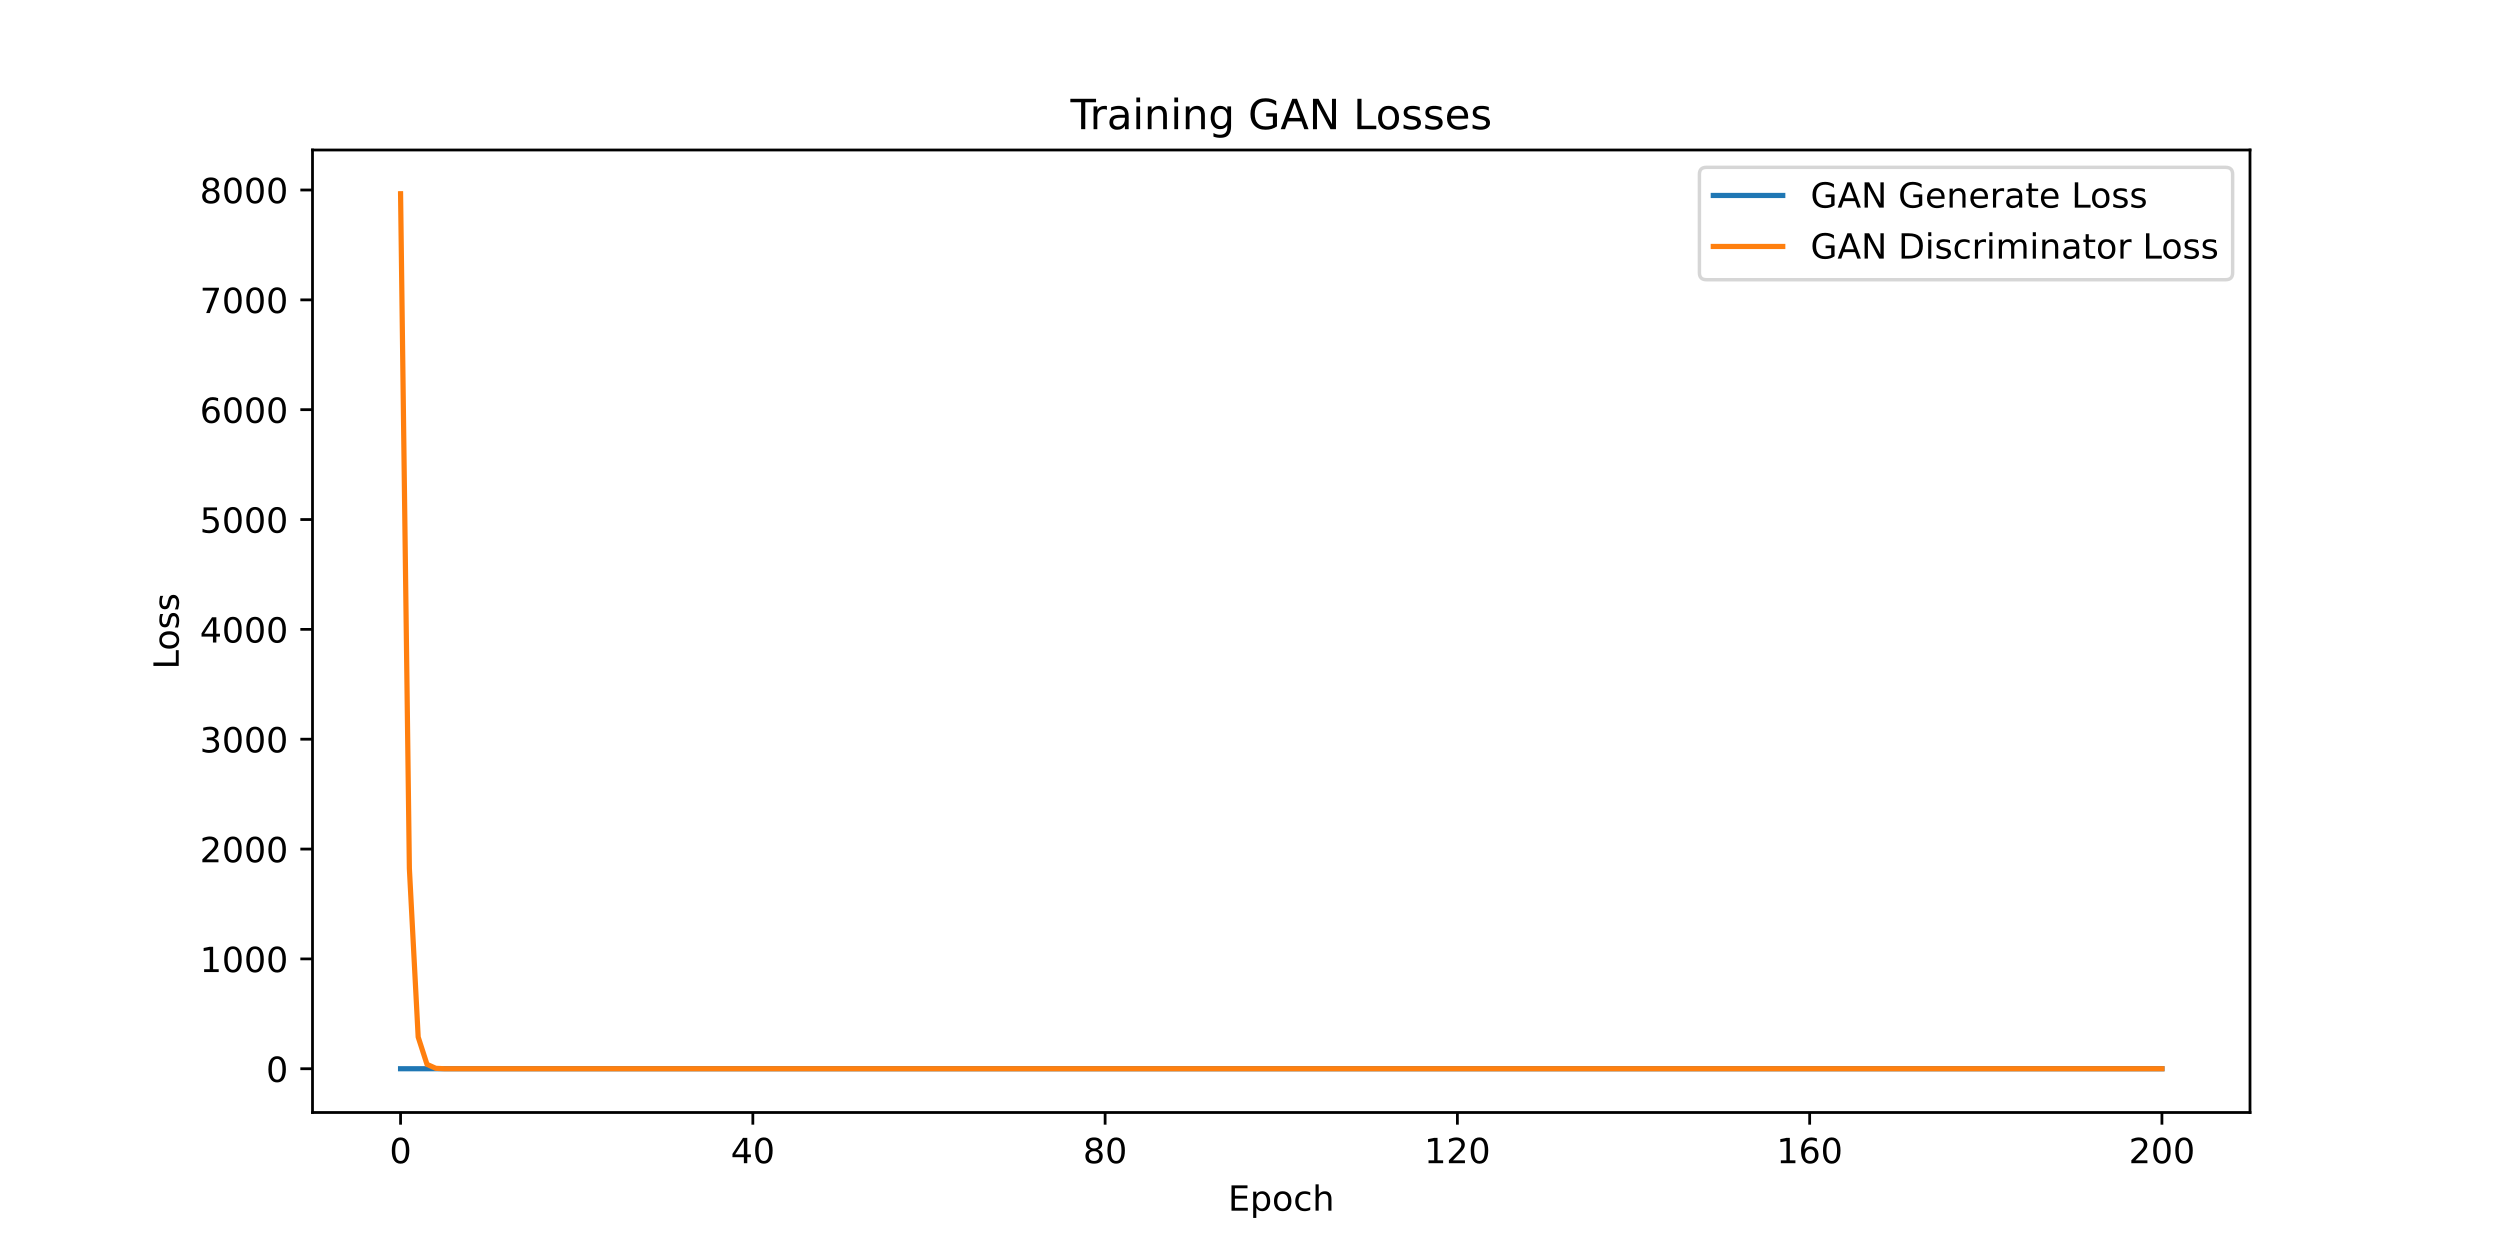
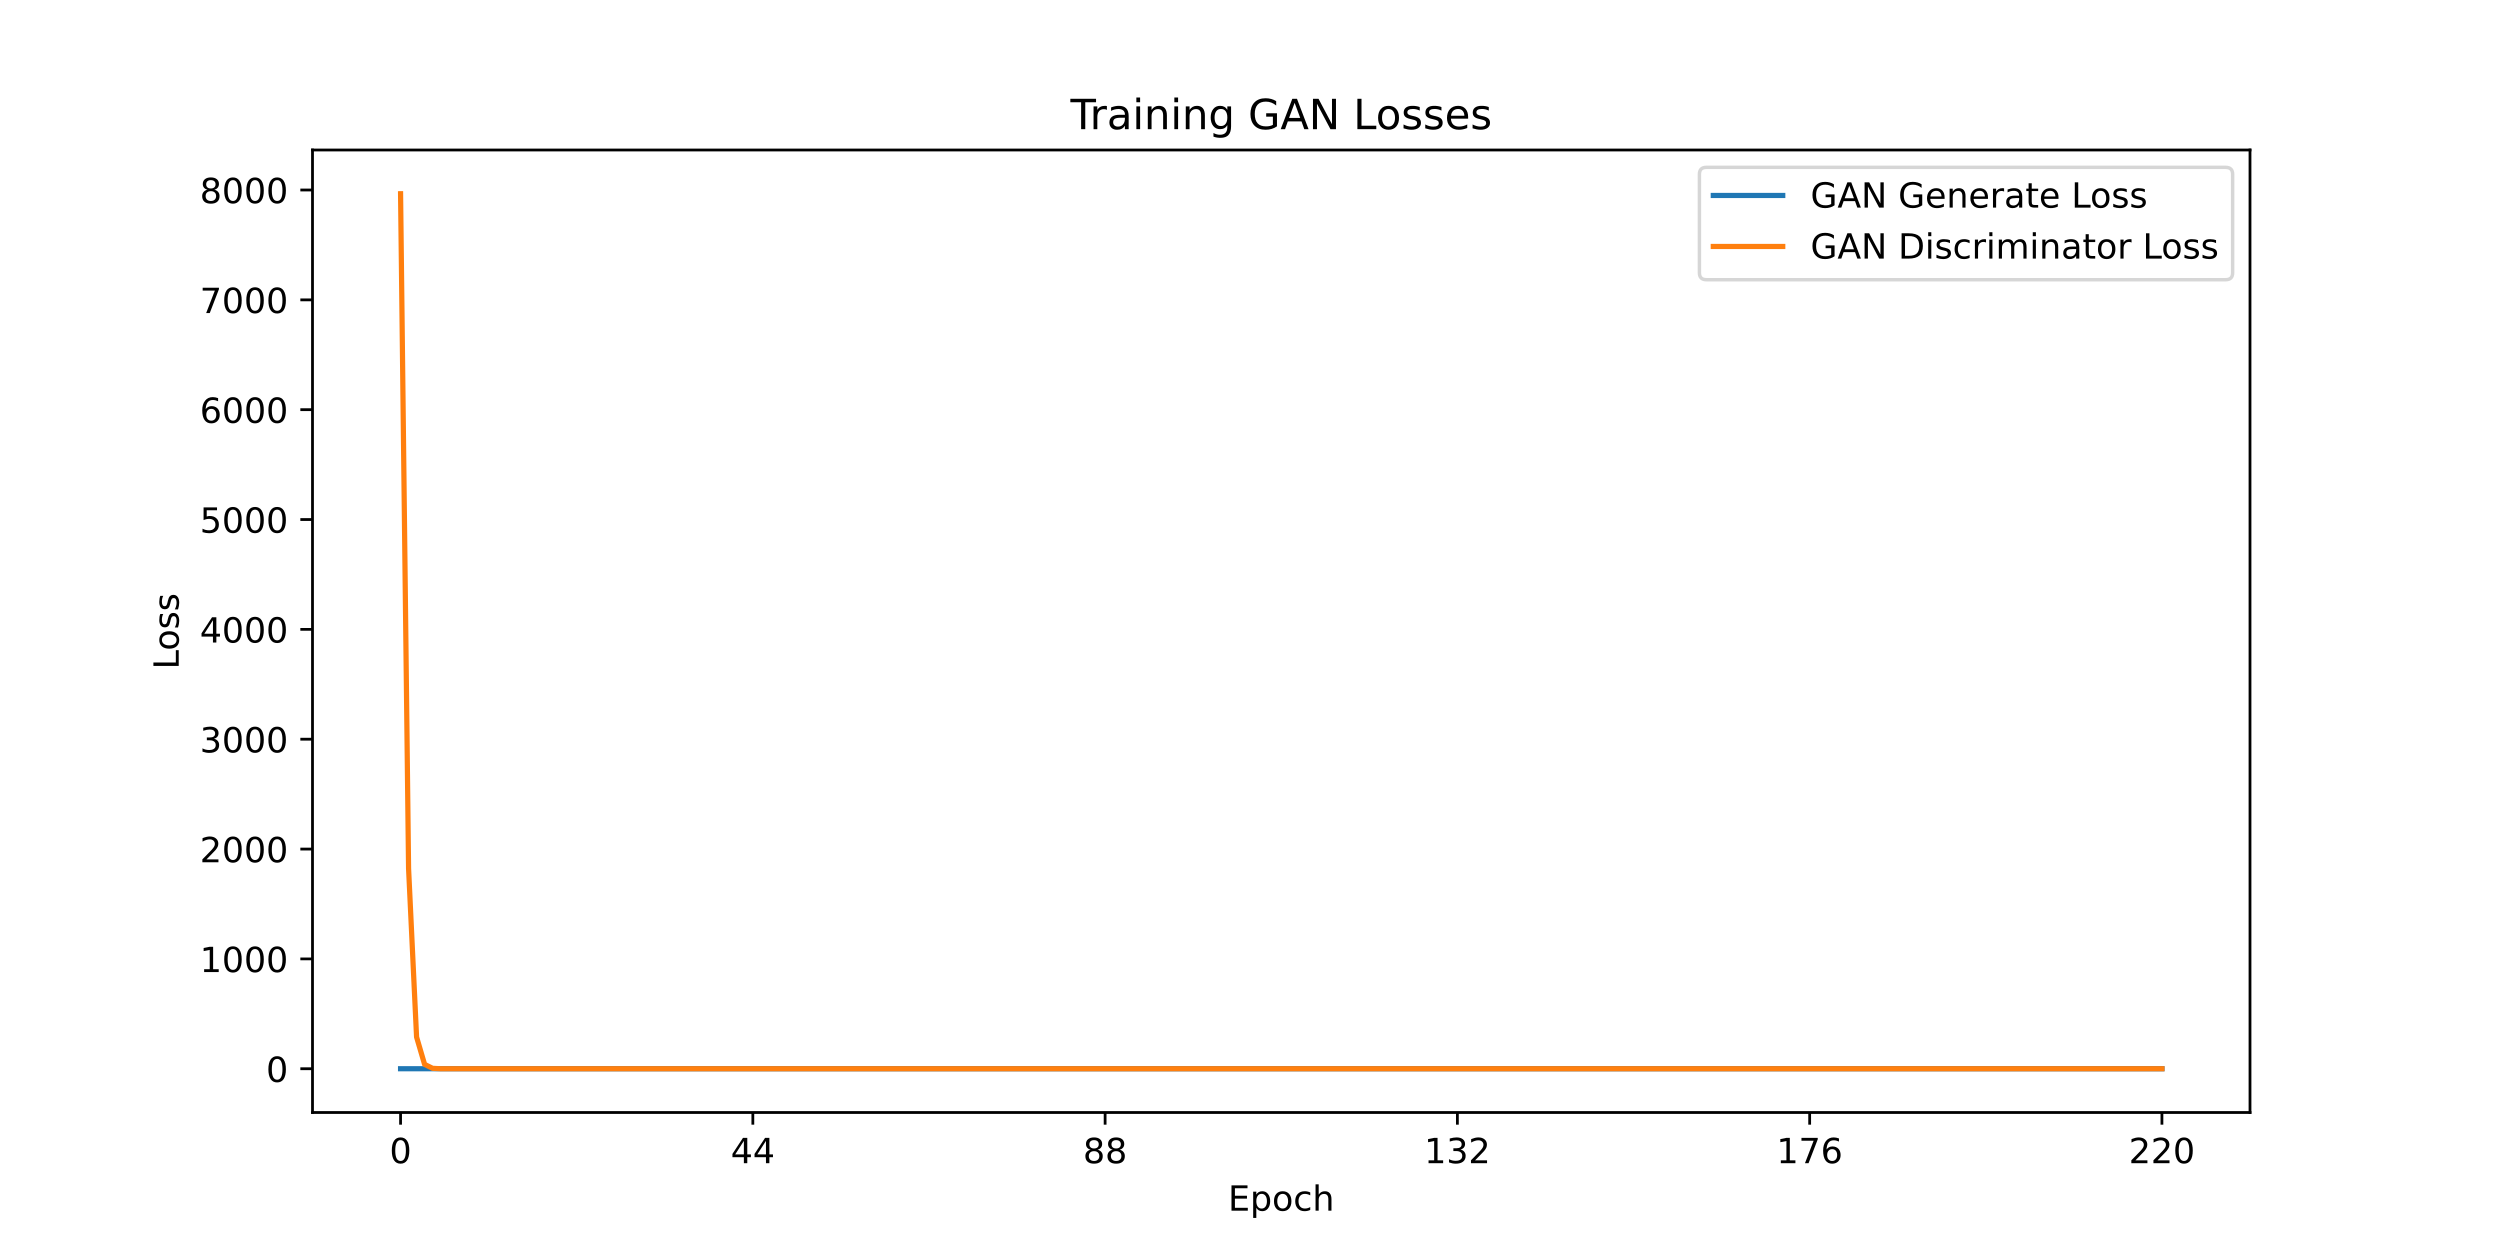
<svg xmlns="http://www.w3.org/2000/svg" xmlns:xlink="http://www.w3.org/1999/xlink" width="720pt" height="360pt" viewBox="0 0 720 360" version="1.1">
  <defs>
    <style type="text/css">*{stroke-linejoin: round; stroke-linecap: butt}</style>
  </defs>
  <g id="figure_1">
    <g id="patch_1">
      <path d="M 0 360  L 720 360  L 720 0  L 0 0  z " style="fill: #ffffff" />
    </g>
    <g id="axes_1">
      <g id="patch_2">
        <path d="M 90 320.4  L 648 320.4  L 648 43.2  L 90 43.2  z " style="fill: #ffffff" />
      </g>
      <g id="matplotlib.axis_1">
        <g id="xtick_1">
          <g id="line2d_1">
            <defs>
-               <path id="m6d11de75c6" d="M 0 0  L 0 3.5  " style="stroke: #000000; stroke-width: 0.8" />
-             </defs>
-             <g>
-               <use xlink:href="#m6d11de75c6" x="115.364" y="320.4" style="stroke: #000000; stroke-width: 0.8" />
+               <path id="mf0bad4a3f0" d="M 0 0  L 0 3.5  " style="stroke: #000000; stroke-width: 0.8" />
+             </defs>
+             <g>
+               <use xlink:href="#mf0bad4a3f0" x="115.364" y="320.4" style="stroke: #000000; stroke-width: 0.8" />
            </g>
          </g>
          <g id="text_1">
            <g transform="translate(112.1824 334.9984) scale(0.1 -0.1)">
              <defs>
                <path id="DejaVuSans-30" d="M 2034 4250  Q 1547 4250 1301 3770  Q 1056 3291 1056 2328  Q 1056 1369 1301 889  Q 1547 409 2034 409  Q 2525 409 2770 889  Q 3016 1369 3016 2328  Q 3016 3291 2770 3770  Q 2525 4250 2034 4250  z M 2034 4750  Q 2819 4750 3233 4129  Q 3647 3509 3647 2328  Q 3647 1150 3233 529  Q 2819 -91 2034 -91  Q 1250 -91 836 529  Q 422 1150 422 2328  Q 422 3509 836 4129  Q 1250 4750 2034 4750  z " transform="scale(0.015625)" />
              </defs>
              <use xlink:href="#DejaVuSans-30" />
            </g>
          </g>
        </g>
        <g id="xtick_2">
          <g id="line2d_2">
            <g>
-               <use xlink:href="#m6d11de75c6" x="216.818" y="320.4" style="stroke: #000000; stroke-width: 0.8" />
+               <use xlink:href="#mf0bad4a3f0" x="216.818" y="320.4" style="stroke: #000000; stroke-width: 0.8" />
            </g>
          </g>
          <g id="text_2">
            <g transform="translate(210.4557 334.9984) scale(0.1 -0.1)">
              <defs>
                <path id="DejaVuSans-34" d="M 2419 4116  L 825 1625  L 2419 1625  L 2419 4116  z M 2253 4666  L 3047 4666  L 3047 1625  L 3713 1625  L 3713 1100  L 3047 1100  L 3047 0  L 2419 0  L 2419 1100  L 313 1100  L 313 1709  L 2253 4666  z " transform="scale(0.015625)" />
              </defs>
              <use xlink:href="#DejaVuSans-34" />
-               <use xlink:href="#DejaVuSans-30" transform="translate(63.62305 0)" />
+               <use xlink:href="#DejaVuSans-34" transform="translate(63.62305 0)" />
            </g>
          </g>
        </g>
        <g id="xtick_3">
          <g id="line2d_3">
            <g>
-               <use xlink:href="#m6d11de75c6" x="318.273" y="320.4" style="stroke: #000000; stroke-width: 0.8" />
+               <use xlink:href="#mf0bad4a3f0" x="318.273" y="320.4" style="stroke: #000000; stroke-width: 0.8" />
            </g>
          </g>
          <g id="text_3">
            <g transform="translate(311.9102 334.9984) scale(0.1 -0.1)">
              <defs>
                <path id="DejaVuSans-38" d="M 2034 2216  Q 1584 2216 1326 1975  Q 1069 1734 1069 1313  Q 1069 891 1326 650  Q 1584 409 2034 409  Q 2484 409 2743 651  Q 3003 894 3003 1313  Q 3003 1734 2745 1975  Q 2488 2216 2034 2216  z M 1403 2484  Q 997 2584 770 2862  Q 544 3141 544 3541  Q 544 4100 942 4425  Q 1341 4750 2034 4750  Q 2731 4750 3128 4425  Q 3525 4100 3525 3541  Q 3525 3141 3298 2862  Q 3072 2584 2669 2484  Q 3125 2378 3379 2068  Q 3634 1759 3634 1313  Q 3634 634 3220 271  Q 2806 -91 2034 -91  Q 1263 -91 848 271  Q 434 634 434 1313  Q 434 1759 690 2068  Q 947 2378 1403 2484  z M 1172 3481  Q 1172 3119 1398 2916  Q 1625 2713 2034 2713  Q 2441 2713 2670 2916  Q 2900 3119 2900 3481  Q 2900 3844 2670 4047  Q 2441 4250 2034 4250  Q 1625 4250 1398 4047  Q 1172 3844 1172 3481  z " transform="scale(0.015625)" />
              </defs>
              <use xlink:href="#DejaVuSans-38" />
-               <use xlink:href="#DejaVuSans-30" transform="translate(63.62305 0)" />
+               <use xlink:href="#DejaVuSans-38" transform="translate(63.62305 0)" />
            </g>
          </g>
        </g>
        <g id="xtick_4">
          <g id="line2d_4">
            <g>
-               <use xlink:href="#m6d11de75c6" x="419.727" y="320.4" style="stroke: #000000; stroke-width: 0.8" />
+               <use xlink:href="#mf0bad4a3f0" x="419.727" y="320.4" style="stroke: #000000; stroke-width: 0.8" />
            </g>
          </g>
          <g id="text_4">
            <g transform="translate(410.1835 334.9984) scale(0.1 -0.1)">
              <defs>
                <path id="DejaVuSans-31" d="M 794 531  L 1825 531  L 1825 4091  L 703 3866  L 703 4441  L 1819 4666  L 2450 4666  L 2450 531  L 3481 531  L 3481 0  L 794 0  L 794 531  z " transform="scale(0.015625)" />
+                 <path id="DejaVuSans-33" d="M 2597 2516  Q 3050 2419 3304 2112  Q 3559 1806 3559 1356  Q 3559 666 3084 287  Q 2609 -91 1734 -91  Q 1441 -91 1130 -33  Q 819 25 488 141  L 488 750  Q 750 597 1062 519  Q 1375 441 1716 441  Q 2309 441 2620 675  Q 2931 909 2931 1356  Q 2931 1769 2642 2001  Q 2353 2234 1838 2234  L 1294 2234  L 1294 2753  L 1863 2753  Q 2328 2753 2575 2939  Q 2822 3125 2822 3475  Q 2822 3834 2567 4026  Q 2313 4219 1838 4219  Q 1578 4219 1281 4162  Q 984 4106 628 3988  L 628 4550  Q 988 4650 1302 4700  Q 1616 4750 1894 4750  Q 2613 4750 3031 4423  Q 3450 4097 3450 3541  Q 3450 3153 3228 2886  Q 3006 2619 2597 2516  z " transform="scale(0.015625)" />
                <path id="DejaVuSans-32" d="M 1228 531  L 3431 531  L 3431 0  L 469 0  L 469 531  Q 828 903 1448 1529  Q 2069 2156 2228 2338  Q 2531 2678 2651 2914  Q 2772 3150 2772 3378  Q 2772 3750 2511 3984  Q 2250 4219 1831 4219  Q 1534 4219 1204 4116  Q 875 4013 500 3803  L 500 4441  Q 881 4594 1212 4672  Q 1544 4750 1819 4750  Q 2544 4750 2975 4387  Q 3406 4025 3406 3419  Q 3406 3131 3298 2873  Q 3191 2616 2906 2266  Q 2828 2175 2409 1742  Q 1991 1309 1228 531  z " transform="scale(0.015625)" />
              </defs>
              <use xlink:href="#DejaVuSans-31" />
-               <use xlink:href="#DejaVuSans-32" transform="translate(63.62305 0)" />
-               <use xlink:href="#DejaVuSans-30" transform="translate(127.2461 0)" />
+               <use xlink:href="#DejaVuSans-33" transform="translate(63.62305 0)" />
+               <use xlink:href="#DejaVuSans-32" transform="translate(127.2461 0)" />
            </g>
          </g>
        </g>
        <g id="xtick_5">
          <g id="line2d_5">
            <g>
-               <use xlink:href="#m6d11de75c6" x="521.182" y="320.4" style="stroke: #000000; stroke-width: 0.8" />
+               <use xlink:href="#mf0bad4a3f0" x="521.182" y="320.4" style="stroke: #000000; stroke-width: 0.8" />
            </g>
          </g>
          <g id="text_5">
            <g transform="translate(511.6381 334.9984) scale(0.1 -0.1)">
              <defs>
+                 <path id="DejaVuSans-37" d="M 525 4666  L 3525 4666  L 3525 4397  L 1831 0  L 1172 0  L 2766 4134  L 525 4134  L 525 4666  z " transform="scale(0.015625)" />
                <path id="DejaVuSans-36" d="M 2113 2584  Q 1688 2584 1439 2293  Q 1191 2003 1191 1497  Q 1191 994 1439 701  Q 1688 409 2113 409  Q 2538 409 2786 701  Q 3034 994 3034 1497  Q 3034 2003 2786 2293  Q 2538 2584 2113 2584  z M 3366 4563  L 3366 3988  Q 3128 4100 2886 4159  Q 2644 4219 2406 4219  Q 1781 4219 1451 3797  Q 1122 3375 1075 2522  Q 1259 2794 1537 2939  Q 1816 3084 2150 3084  Q 2853 3084 3261 2657  Q 3669 2231 3669 1497  Q 3669 778 3244 343  Q 2819 -91 2113 -91  Q 1303 -91 875 529  Q 447 1150 447 2328  Q 447 3434 972 4092  Q 1497 4750 2381 4750  Q 2619 4750 2861 4703  Q 3103 4656 3366 4563  z " transform="scale(0.015625)" />
              </defs>
              <use xlink:href="#DejaVuSans-31" />
-               <use xlink:href="#DejaVuSans-36" transform="translate(63.62305 0)" />
-               <use xlink:href="#DejaVuSans-30" transform="translate(127.2461 0)" />
+               <use xlink:href="#DejaVuSans-37" transform="translate(63.62305 0)" />
+               <use xlink:href="#DejaVuSans-36" transform="translate(127.2461 0)" />
            </g>
          </g>
        </g>
        <g id="xtick_6">
          <g id="line2d_6">
            <g>
-               <use xlink:href="#m6d11de75c6" x="622.636" y="320.4" style="stroke: #000000; stroke-width: 0.8" />
+               <use xlink:href="#mf0bad4a3f0" x="622.636" y="320.4" style="stroke: #000000; stroke-width: 0.8" />
            </g>
          </g>
          <g id="text_6">
            <g transform="translate(613.0926 334.9984) scale(0.1 -0.1)">
              <use xlink:href="#DejaVuSans-32" />
-               <use xlink:href="#DejaVuSans-30" transform="translate(63.62305 0)" />
+               <use xlink:href="#DejaVuSans-32" transform="translate(63.62305 0)" />
              <use xlink:href="#DejaVuSans-30" transform="translate(127.2461 0)" />
            </g>
          </g>
        </g>
        <g id="text_7">
          <g transform="translate(353.6891 348.6766) scale(0.1 -0.1)">
            <defs>
              <path id="DejaVuSans-45" d="M 628 4666  L 3578 4666  L 3578 4134  L 1259 4134  L 1259 2753  L 3481 2753  L 3481 2222  L 1259 2222  L 1259 531  L 3634 531  L 3634 0  L 628 0  L 628 4666  z " transform="scale(0.015625)" />
              <path id="DejaVuSans-70" d="M 1159 525  L 1159 -1331  L 581 -1331  L 581 3500  L 1159 3500  L 1159 2969  Q 1341 3281 1617 3432  Q 1894 3584 2278 3584  Q 2916 3584 3314 3078  Q 3713 2572 3713 1747  Q 3713 922 3314 415  Q 2916 -91 2278 -91  Q 1894 -91 1617 61  Q 1341 213 1159 525  z M 3116 1747  Q 3116 2381 2855 2742  Q 2594 3103 2138 3103  Q 1681 3103 1420 2742  Q 1159 2381 1159 1747  Q 1159 1113 1420 752  Q 1681 391 2138 391  Q 2594 391 2855 752  Q 3116 1113 3116 1747  z " transform="scale(0.015625)" />
              <path id="DejaVuSans-6f" d="M 1959 3097  Q 1497 3097 1228 2736  Q 959 2375 959 1747  Q 959 1119 1226 758  Q 1494 397 1959 397  Q 2419 397 2687 759  Q 2956 1122 2956 1747  Q 2956 2369 2687 2733  Q 2419 3097 1959 3097  z M 1959 3584  Q 2709 3584 3137 3096  Q 3566 2609 3566 1747  Q 3566 888 3137 398  Q 2709 -91 1959 -91  Q 1206 -91 779 398  Q 353 888 353 1747  Q 353 2609 779 3096  Q 1206 3584 1959 3584  z " transform="scale(0.015625)" />
              <path id="DejaVuSans-63" d="M 3122 3366  L 3122 2828  Q 2878 2963 2633 3030  Q 2388 3097 2138 3097  Q 1578 3097 1268 2742  Q 959 2388 959 1747  Q 959 1106 1268 751  Q 1578 397 2138 397  Q 2388 397 2633 464  Q 2878 531 3122 666  L 3122 134  Q 2881 22 2623 -34  Q 2366 -91 2075 -91  Q 1284 -91 818 406  Q 353 903 353 1747  Q 353 2603 823 3093  Q 1294 3584 2113 3584  Q 2378 3584 2631 3529  Q 2884 3475 3122 3366  z " transform="scale(0.015625)" />
              <path id="DejaVuSans-68" d="M 3513 2113  L 3513 0  L 2938 0  L 2938 2094  Q 2938 2591 2744 2837  Q 2550 3084 2163 3084  Q 1697 3084 1428 2787  Q 1159 2491 1159 1978  L 1159 0  L 581 0  L 581 4863  L 1159 4863  L 1159 2956  Q 1366 3272 1645 3428  Q 1925 3584 2291 3584  Q 2894 3584 3203 3211  Q 3513 2838 3513 2113  z " transform="scale(0.015625)" />
            </defs>
            <use xlink:href="#DejaVuSans-45" />
            <use xlink:href="#DejaVuSans-70" transform="translate(63.18359 0)" />
            <use xlink:href="#DejaVuSans-6f" transform="translate(126.6602 0)" />
            <use xlink:href="#DejaVuSans-63" transform="translate(187.8418 0)" />
            <use xlink:href="#DejaVuSans-68" transform="translate(242.8223 0)" />
          </g>
        </g>
      </g>
      <g id="matplotlib.axis_2">
        <g id="ytick_1">
          <g id="line2d_7">
            <defs>
-               <path id="mc6b4fd7c00" d="M 0 0  L -3.5 0  " style="stroke: #000000; stroke-width: 0.8" />
-             </defs>
-             <g>
-               <use xlink:href="#mc6b4fd7c00" x="90" y="307.799" style="stroke: #000000; stroke-width: 0.8" />
+               <path id="m4cfe8f6adf" d="M 0 0  L -3.5 0  " style="stroke: #000000; stroke-width: 0.8" />
+             </defs>
+             <g>
+               <use xlink:href="#m4cfe8f6adf" x="90" y="307.799" style="stroke: #000000; stroke-width: 0.8" />
            </g>
          </g>
          <g id="text_8">
-             <g transform="translate(76.6375 311.5986) scale(0.1 -0.1)">
+             <g transform="translate(76.6375 311.5985) scale(0.1 -0.1)">
              <use xlink:href="#DejaVuSans-30" />
            </g>
          </g>
        </g>
        <g id="ytick_2">
          <g id="line2d_8">
            <g>
-               <use xlink:href="#mc6b4fd7c00" x="90" y="276.164" style="stroke: #000000; stroke-width: 0.8" />
+               <use xlink:href="#m4cfe8f6adf" x="90" y="276.164" style="stroke: #000000; stroke-width: 0.8" />
            </g>
          </g>
          <g id="text_9">
            <g transform="translate(57.55 279.9636) scale(0.1 -0.1)">
              <use xlink:href="#DejaVuSans-31" />
              <use xlink:href="#DejaVuSans-30" transform="translate(63.62305 0)" />
              <use xlink:href="#DejaVuSans-30" transform="translate(127.2461 0)" />
              <use xlink:href="#DejaVuSans-30" transform="translate(190.8691 0)" />
            </g>
          </g>
        </g>
        <g id="ytick_3">
          <g id="line2d_9">
            <g>
-               <use xlink:href="#mc6b4fd7c00" x="90" y="244.529" style="stroke: #000000; stroke-width: 0.8" />
+               <use xlink:href="#m4cfe8f6adf" x="90" y="244.529" style="stroke: #000000; stroke-width: 0.8" />
            </g>
          </g>
          <g id="text_10">
-             <g transform="translate(57.55 248.3287) scale(0.1 -0.1)">
+             <g transform="translate(57.55 248.3286) scale(0.1 -0.1)">
              <use xlink:href="#DejaVuSans-32" />
              <use xlink:href="#DejaVuSans-30" transform="translate(63.62305 0)" />
              <use xlink:href="#DejaVuSans-30" transform="translate(127.2461 0)" />
              <use xlink:href="#DejaVuSans-30" transform="translate(190.8691 0)" />
            </g>
          </g>
        </g>
        <g id="ytick_4">
          <g id="line2d_10">
            <g>
-               <use xlink:href="#mc6b4fd7c00" x="90" y="212.895" style="stroke: #000000; stroke-width: 0.8" />
+               <use xlink:href="#m4cfe8f6adf" x="90" y="212.894" style="stroke: #000000; stroke-width: 0.8" />
            </g>
          </g>
          <g id="text_11">
            <g transform="translate(57.55 216.6937) scale(0.1 -0.1)">
-               <defs>
-                 <path id="DejaVuSans-33" d="M 2597 2516  Q 3050 2419 3304 2112  Q 3559 1806 3559 1356  Q 3559 666 3084 287  Q 2609 -91 1734 -91  Q 1441 -91 1130 -33  Q 819 25 488 141  L 488 750  Q 750 597 1062 519  Q 1375 441 1716 441  Q 2309 441 2620 675  Q 2931 909 2931 1356  Q 2931 1769 2642 2001  Q 2353 2234 1838 2234  L 1294 2234  L 1294 2753  L 1863 2753  Q 2328 2753 2575 2939  Q 2822 3125 2822 3475  Q 2822 3834 2567 4026  Q 2313 4219 1838 4219  Q 1578 4219 1281 4162  Q 984 4106 628 3988  L 628 4550  Q 988 4650 1302 4700  Q 1616 4750 1894 4750  Q 2613 4750 3031 4423  Q 3450 4097 3450 3541  Q 3450 3153 3228 2886  Q 3006 2619 2597 2516  z " transform="scale(0.015625)" />
-               </defs>
              <use xlink:href="#DejaVuSans-33" />
              <use xlink:href="#DejaVuSans-30" transform="translate(63.62305 0)" />
              <use xlink:href="#DejaVuSans-30" transform="translate(127.2461 0)" />
              <use xlink:href="#DejaVuSans-30" transform="translate(190.8691 0)" />
            </g>
          </g>
        </g>
        <g id="ytick_5">
          <g id="line2d_11">
            <g>
-               <use xlink:href="#mc6b4fd7c00" x="90" y="181.26" style="stroke: #000000; stroke-width: 0.8" />
+               <use xlink:href="#m4cfe8f6adf" x="90" y="181.26" style="stroke: #000000; stroke-width: 0.8" />
            </g>
          </g>
          <g id="text_12">
-             <g transform="translate(57.55 185.0588) scale(0.1 -0.1)">
+             <g transform="translate(57.55 185.0587) scale(0.1 -0.1)">
              <use xlink:href="#DejaVuSans-34" />
              <use xlink:href="#DejaVuSans-30" transform="translate(63.62305 0)" />
              <use xlink:href="#DejaVuSans-30" transform="translate(127.2461 0)" />
              <use xlink:href="#DejaVuSans-30" transform="translate(190.8691 0)" />
            </g>
          </g>
        </g>
        <g id="ytick_6">
          <g id="line2d_12">
            <g>
-               <use xlink:href="#mc6b4fd7c00" x="90" y="149.625" style="stroke: #000000; stroke-width: 0.8" />
+               <use xlink:href="#m4cfe8f6adf" x="90" y="149.625" style="stroke: #000000; stroke-width: 0.8" />
            </g>
          </g>
          <g id="text_13">
            <g transform="translate(57.55 153.4238) scale(0.1 -0.1)">
              <defs>
                <path id="DejaVuSans-35" d="M 691 4666  L 3169 4666  L 3169 4134  L 1269 4134  L 1269 2991  Q 1406 3038 1543 3061  Q 1681 3084 1819 3084  Q 2600 3084 3056 2656  Q 3513 2228 3513 1497  Q 3513 744 3044 326  Q 2575 -91 1722 -91  Q 1428 -91 1123 -41  Q 819 9 494 109  L 494 744  Q 775 591 1075 516  Q 1375 441 1709 441  Q 2250 441 2565 725  Q 2881 1009 2881 1497  Q 2881 1984 2565 2268  Q 2250 2553 1709 2553  Q 1456 2553 1204 2497  Q 953 2441 691 2322  L 691 4666  z " transform="scale(0.015625)" />
              </defs>
              <use xlink:href="#DejaVuSans-35" />
              <use xlink:href="#DejaVuSans-30" transform="translate(63.62305 0)" />
              <use xlink:href="#DejaVuSans-30" transform="translate(127.2461 0)" />
              <use xlink:href="#DejaVuSans-30" transform="translate(190.8691 0)" />
            </g>
          </g>
        </g>
        <g id="ytick_7">
          <g id="line2d_13">
            <g>
-               <use xlink:href="#mc6b4fd7c00" x="90" y="117.99" style="stroke: #000000; stroke-width: 0.8" />
+               <use xlink:href="#m4cfe8f6adf" x="90" y="117.99" style="stroke: #000000; stroke-width: 0.8" />
            </g>
          </g>
          <g id="text_14">
-             <g transform="translate(57.55 121.7889) scale(0.1 -0.1)">
+             <g transform="translate(57.55 121.7888) scale(0.1 -0.1)">
              <use xlink:href="#DejaVuSans-36" />
              <use xlink:href="#DejaVuSans-30" transform="translate(63.62305 0)" />
              <use xlink:href="#DejaVuSans-30" transform="translate(127.2461 0)" />
              <use xlink:href="#DejaVuSans-30" transform="translate(190.8691 0)" />
            </g>
          </g>
        </g>
        <g id="ytick_8">
          <g id="line2d_14">
            <g>
-               <use xlink:href="#mc6b4fd7c00" x="90" y="86.355" style="stroke: #000000; stroke-width: 0.8" />
+               <use xlink:href="#m4cfe8f6adf" x="90" y="86.355" style="stroke: #000000; stroke-width: 0.8" />
            </g>
          </g>
          <g id="text_15">
-             <g transform="translate(57.55 90.1539) scale(0.1 -0.1)">
-               <defs>
-                 <path id="DejaVuSans-37" d="M 525 4666  L 3525 4666  L 3525 4397  L 1831 0  L 1172 0  L 2766 4134  L 525 4134  L 525 4666  z " transform="scale(0.015625)" />
-               </defs>
+             <g transform="translate(57.55 90.15389) scale(0.1 -0.1)">
              <use xlink:href="#DejaVuSans-37" />
              <use xlink:href="#DejaVuSans-30" transform="translate(63.62305 0)" />
              <use xlink:href="#DejaVuSans-30" transform="translate(127.2461 0)" />
              <use xlink:href="#DejaVuSans-30" transform="translate(190.8691 0)" />
            </g>
          </g>
        </g>
        <g id="ytick_9">
          <g id="line2d_15">
            <g>
-               <use xlink:href="#mc6b4fd7c00" x="90" y="54.72" style="stroke: #000000; stroke-width: 0.8" />
+               <use xlink:href="#m4cfe8f6adf" x="90" y="54.72" style="stroke: #000000; stroke-width: 0.8" />
            </g>
          </g>
          <g id="text_16">
            <g transform="translate(57.55 58.51894) scale(0.1 -0.1)">
              <use xlink:href="#DejaVuSans-38" />
              <use xlink:href="#DejaVuSans-30" transform="translate(63.62305 0)" />
              <use xlink:href="#DejaVuSans-30" transform="translate(127.2461 0)" />
              <use xlink:href="#DejaVuSans-30" transform="translate(190.8691 0)" />
            </g>
          </g>
        </g>
        <g id="text_17">
          <g transform="translate(51.47031 192.7672) rotate(-90) scale(0.1 -0.1)">
            <defs>
              <path id="DejaVuSans-4c" d="M 628 4666  L 1259 4666  L 1259 531  L 3531 531  L 3531 0  L 628 0  L 628 4666  z " transform="scale(0.015625)" />
              <path id="DejaVuSans-73" d="M 2834 3397  L 2834 2853  Q 2591 2978 2328 3040  Q 2066 3103 1784 3103  Q 1356 3103 1142 2972  Q 928 2841 928 2578  Q 928 2378 1081 2264  Q 1234 2150 1697 2047  L 1894 2003  Q 2506 1872 2764 1633  Q 3022 1394 3022 966  Q 3022 478 2636 193  Q 2250 -91 1575 -91  Q 1294 -91 989 -36  Q 684 19 347 128  L 347 722  Q 666 556 975 473  Q 1284 391 1588 391  Q 1994 391 2212 530  Q 2431 669 2431 922  Q 2431 1156 2273 1281  Q 2116 1406 1581 1522  L 1381 1569  Q 847 1681 609 1914  Q 372 2147 372 2553  Q 372 3047 722 3315  Q 1072 3584 1716 3584  Q 2034 3584 2315 3537  Q 2597 3491 2834 3397  z " transform="scale(0.015625)" />
            </defs>
            <use xlink:href="#DejaVuSans-4c" />
            <use xlink:href="#DejaVuSans-6f" transform="translate(53.96289 0)" />
            <use xlink:href="#DejaVuSans-73" transform="translate(115.1445 0)" />
            <use xlink:href="#DejaVuSans-73" transform="translate(167.2441 0)" />
          </g>
        </g>
      </g>
      <g id="line2d_16">
-         <path d="M 115.364 307.796  L 239.645 307.799  L 622.636 307.799  L 622.636 307.799  " clip-path="url(#p8b86791567)" style="fill: none; stroke: #1f77b4; stroke-width: 1.5; stroke-linecap: square" />
+         <path d="M 115.364 307.796  L 228.347 307.799  L 622.636 307.799  L 622.636 307.799  " clip-path="url(#pdc79c33403)" style="fill: none; stroke: #1f77b4; stroke-width: 1.5; stroke-linecap: square" />
      </g>
      <g id="line2d_17">
-         <path d="M 115.364 55.8  L 117.9 250.145  L 120.436 298.667  L 122.973 306.533  L 125.509 307.677  L 128.045 307.796  L 244.718 307.8  L 622.636 307.8  L 622.636 307.8  " clip-path="url(#p8b86791567)" style="fill: none; stroke: #ff7f0e; stroke-width: 1.5; stroke-linecap: square" />
+         <path d="M 115.364 55.8  L 117.669 250.145  L 119.975 298.667  L 122.281 306.533  L 124.587 307.677  L 126.893 307.796  L 232.959 307.8  L 622.636 307.8  L 622.636 307.8  " clip-path="url(#pdc79c33403)" style="fill: none; stroke: #ff7f0e; stroke-width: 1.5; stroke-linecap: square" />
      </g>
      <g id="patch_3">
        <path d="M 90 320.4  L 90 43.2  " style="fill: none; stroke: #000000; stroke-width: 0.8; stroke-linejoin: miter; stroke-linecap: square" />
      </g>
      <g id="patch_4">
        <path d="M 648 320.4  L 648 43.2  " style="fill: none; stroke: #000000; stroke-width: 0.8; stroke-linejoin: miter; stroke-linecap: square" />
      </g>
      <g id="patch_5">
        <path d="M 90 320.4  L 648 320.4  " style="fill: none; stroke: #000000; stroke-width: 0.8; stroke-linejoin: miter; stroke-linecap: square" />
      </g>
      <g id="patch_6">
        <path d="M 90 43.2  L 648 43.2  " style="fill: none; stroke: #000000; stroke-width: 0.8; stroke-linejoin: miter; stroke-linecap: square" />
      </g>
      <g id="text_18">
        <g transform="translate(308.295 37.2) scale(0.12 -0.12)">
          <defs>
            <path id="DejaVuSans-54" d="M -19 4666  L 3928 4666  L 3928 4134  L 2272 4134  L 2272 0  L 1638 0  L 1638 4134  L -19 4134  L -19 4666  z " transform="scale(0.015625)" />
            <path id="DejaVuSans-72" d="M 2631 2963  Q 2534 3019 2420 3045  Q 2306 3072 2169 3072  Q 1681 3072 1420 2755  Q 1159 2438 1159 1844  L 1159 0  L 581 0  L 581 3500  L 1159 3500  L 1159 2956  Q 1341 3275 1631 3429  Q 1922 3584 2338 3584  Q 2397 3584 2469 3576  Q 2541 3569 2628 3553  L 2631 2963  z " transform="scale(0.015625)" />
            <path id="DejaVuSans-61" d="M 2194 1759  Q 1497 1759 1228 1600  Q 959 1441 959 1056  Q 959 750 1161 570  Q 1363 391 1709 391  Q 2188 391 2477 730  Q 2766 1069 2766 1631  L 2766 1759  L 2194 1759  z M 3341 1997  L 3341 0  L 2766 0  L 2766 531  Q 2569 213 2275 61  Q 1981 -91 1556 -91  Q 1019 -91 701 211  Q 384 513 384 1019  Q 384 1609 779 1909  Q 1175 2209 1959 2209  L 2766 2209  L 2766 2266  Q 2766 2663 2505 2880  Q 2244 3097 1772 3097  Q 1472 3097 1187 3025  Q 903 2953 641 2809  L 641 3341  Q 956 3463 1253 3523  Q 1550 3584 1831 3584  Q 2591 3584 2966 3190  Q 3341 2797 3341 1997  z " transform="scale(0.015625)" />
            <path id="DejaVuSans-69" d="M 603 3500  L 1178 3500  L 1178 0  L 603 0  L 603 3500  z M 603 4863  L 1178 4863  L 1178 4134  L 603 4134  L 603 4863  z " transform="scale(0.015625)" />
            <path id="DejaVuSans-6e" d="M 3513 2113  L 3513 0  L 2938 0  L 2938 2094  Q 2938 2591 2744 2837  Q 2550 3084 2163 3084  Q 1697 3084 1428 2787  Q 1159 2491 1159 1978  L 1159 0  L 581 0  L 581 3500  L 1159 3500  L 1159 2956  Q 1366 3272 1645 3428  Q 1925 3584 2291 3584  Q 2894 3584 3203 3211  Q 3513 2838 3513 2113  z " transform="scale(0.015625)" />
            <path id="DejaVuSans-67" d="M 2906 1791  Q 2906 2416 2648 2759  Q 2391 3103 1925 3103  Q 1463 3103 1205 2759  Q 947 2416 947 1791  Q 947 1169 1205 825  Q 1463 481 1925 481  Q 2391 481 2648 825  Q 2906 1169 2906 1791  z M 3481 434  Q 3481 -459 3084 -895  Q 2688 -1331 1869 -1331  Q 1566 -1331 1297 -1286  Q 1028 -1241 775 -1147  L 775 -588  Q 1028 -725 1275 -790  Q 1522 -856 1778 -856  Q 2344 -856 2625 -561  Q 2906 -266 2906 331  L 2906 616  Q 2728 306 2450 153  Q 2172 0 1784 0  Q 1141 0 747 490  Q 353 981 353 1791  Q 353 2603 747 3093  Q 1141 3584 1784 3584  Q 2172 3584 2450 3431  Q 2728 3278 2906 2969  L 2906 3500  L 3481 3500  L 3481 434  z " transform="scale(0.015625)" />
            <path id="DejaVuSans-20" transform="scale(0.015625)" />
            <path id="DejaVuSans-47" d="M 3809 666  L 3809 1919  L 2778 1919  L 2778 2438  L 4434 2438  L 4434 434  Q 4069 175 3628 42  Q 3188 -91 2688 -91  Q 1594 -91 976 548  Q 359 1188 359 2328  Q 359 3472 976 4111  Q 1594 4750 2688 4750  Q 3144 4750 3555 4637  Q 3966 4525 4313 4306  L 4313 3634  Q 3963 3931 3569 4081  Q 3175 4231 2741 4231  Q 1884 4231 1454 3753  Q 1025 3275 1025 2328  Q 1025 1384 1454 906  Q 1884 428 2741 428  Q 3075 428 3337 486  Q 3600 544 3809 666  z " transform="scale(0.015625)" />
            <path id="DejaVuSans-41" d="M 2188 4044  L 1331 1722  L 3047 1722  L 2188 4044  z M 1831 4666  L 2547 4666  L 4325 0  L 3669 0  L 3244 1197  L 1141 1197  L 716 0  L 50 0  L 1831 4666  z " transform="scale(0.015625)" />
            <path id="DejaVuSans-4e" d="M 628 4666  L 1478 4666  L 3547 763  L 3547 4666  L 4159 4666  L 4159 0  L 3309 0  L 1241 3903  L 1241 0  L 628 0  L 628 4666  z " transform="scale(0.015625)" />
            <path id="DejaVuSans-65" d="M 3597 1894  L 3597 1613  L 953 1613  Q 991 1019 1311 708  Q 1631 397 2203 397  Q 2534 397 2845 478  Q 3156 559 3463 722  L 3463 178  Q 3153 47 2828 -22  Q 2503 -91 2169 -91  Q 1331 -91 842 396  Q 353 884 353 1716  Q 353 2575 817 3079  Q 1281 3584 2069 3584  Q 2775 3584 3186 3129  Q 3597 2675 3597 1894  z M 3022 2063  Q 3016 2534 2758 2815  Q 2500 3097 2075 3097  Q 1594 3097 1305 2825  Q 1016 2553 972 2059  L 3022 2063  z " transform="scale(0.015625)" />
          </defs>
          <use xlink:href="#DejaVuSans-54" />
          <use xlink:href="#DejaVuSans-72" transform="translate(46.33398 0)" />
          <use xlink:href="#DejaVuSans-61" transform="translate(87.44727 0)" />
          <use xlink:href="#DejaVuSans-69" transform="translate(148.7266 0)" />
          <use xlink:href="#DejaVuSans-6e" transform="translate(176.5098 0)" />
          <use xlink:href="#DejaVuSans-69" transform="translate(239.8887 0)" />
          <use xlink:href="#DejaVuSans-6e" transform="translate(267.6719 0)" />
          <use xlink:href="#DejaVuSans-67" transform="translate(331.0508 0)" />
          <use xlink:href="#DejaVuSans-20" transform="translate(394.5273 0)" />
          <use xlink:href="#DejaVuSans-47" transform="translate(426.3145 0)" />
          <use xlink:href="#DejaVuSans-41" transform="translate(503.8047 0)" />
          <use xlink:href="#DejaVuSans-4e" transform="translate(572.2129 0)" />
          <use xlink:href="#DejaVuSans-20" transform="translate(647.0176 0)" />
          <use xlink:href="#DejaVuSans-4c" transform="translate(678.8047 0)" />
          <use xlink:href="#DejaVuSans-6f" transform="translate(732.7676 0)" />
          <use xlink:href="#DejaVuSans-73" transform="translate(793.9492 0)" />
          <use xlink:href="#DejaVuSans-73" transform="translate(846.0488 0)" />
          <use xlink:href="#DejaVuSans-65" transform="translate(898.1484 0)" />
          <use xlink:href="#DejaVuSans-73" transform="translate(959.6719 0)" />
        </g>
      </g>
      <g id="legend_1">
        <g id="patch_7">
          <path d="M 491.43 80.556  L 641 80.556  Q 643 80.556 643 78.556  L 643 50.2  Q 643 48.2 641 48.2  L 491.43 48.2  Q 489.43 48.2 489.43 50.2  L 489.43 78.556  Q 489.43 80.556 491.43 80.556  z " style="fill: #ffffff; opacity: 0.8; stroke: #cccccc; stroke-linejoin: miter" />
        </g>
        <g id="line2d_18">
          <path d="M 493.43 56.298  L 503.43 56.298  L 513.43 56.298  " style="fill: none; stroke: #1f77b4; stroke-width: 1.5; stroke-linecap: square" />
        </g>
        <g id="text_19">
          <g transform="translate(521.4297 59.79844) scale(0.1 -0.1)">
            <defs>
              <path id="DejaVuSans-74" d="M 1172 4494  L 1172 3500  L 2356 3500  L 2356 3053  L 1172 3053  L 1172 1153  Q 1172 725 1289 603  Q 1406 481 1766 481  L 2356 481  L 2356 0  L 1766 0  Q 1100 0 847 248  Q 594 497 594 1153  L 594 3053  L 172 3053  L 172 3500  L 594 3500  L 594 4494  L 1172 4494  z " transform="scale(0.015625)" />
            </defs>
            <use xlink:href="#DejaVuSans-47" />
            <use xlink:href="#DejaVuSans-41" transform="translate(77.49023 0)" />
            <use xlink:href="#DejaVuSans-4e" transform="translate(145.8984 0)" />
            <use xlink:href="#DejaVuSans-20" transform="translate(220.7031 0)" />
            <use xlink:href="#DejaVuSans-47" transform="translate(252.4902 0)" />
            <use xlink:href="#DejaVuSans-65" transform="translate(329.9805 0)" />
            <use xlink:href="#DejaVuSans-6e" transform="translate(391.5039 0)" />
            <use xlink:href="#DejaVuSans-65" transform="translate(454.8828 0)" />
            <use xlink:href="#DejaVuSans-72" transform="translate(516.4062 0)" />
            <use xlink:href="#DejaVuSans-61" transform="translate(557.5195 0)" />
            <use xlink:href="#DejaVuSans-74" transform="translate(618.7988 0)" />
            <use xlink:href="#DejaVuSans-65" transform="translate(658.0078 0)" />
            <use xlink:href="#DejaVuSans-20" transform="translate(719.5312 0)" />
            <use xlink:href="#DejaVuSans-4c" transform="translate(751.3184 0)" />
            <use xlink:href="#DejaVuSans-6f" transform="translate(805.2812 0)" />
            <use xlink:href="#DejaVuSans-73" transform="translate(866.4629 0)" />
            <use xlink:href="#DejaVuSans-73" transform="translate(918.5625 0)" />
          </g>
        </g>
        <g id="line2d_19">
          <path d="M 493.43 70.977  L 503.43 70.977  L 513.43 70.977  " style="fill: none; stroke: #ff7f0e; stroke-width: 1.5; stroke-linecap: square" />
        </g>
        <g id="text_20">
          <g transform="translate(521.4297 74.47656) scale(0.1 -0.1)">
            <defs>
              <path id="DejaVuSans-44" d="M 1259 4147  L 1259 519  L 2022 519  Q 2988 519 3436 956  Q 3884 1394 3884 2338  Q 3884 3275 3436 3711  Q 2988 4147 2022 4147  L 1259 4147  z M 628 4666  L 1925 4666  Q 3281 4666 3915 4102  Q 4550 3538 4550 2338  Q 4550 1131 3912 565  Q 3275 0 1925 0  L 628 0  L 628 4666  z " transform="scale(0.015625)" />
              <path id="DejaVuSans-6d" d="M 3328 2828  Q 3544 3216 3844 3400  Q 4144 3584 4550 3584  Q 5097 3584 5394 3201  Q 5691 2819 5691 2113  L 5691 0  L 5113 0  L 5113 2094  Q 5113 2597 4934 2840  Q 4756 3084 4391 3084  Q 3944 3084 3684 2787  Q 3425 2491 3425 1978  L 3425 0  L 2847 0  L 2847 2094  Q 2847 2600 2669 2842  Q 2491 3084 2119 3084  Q 1678 3084 1418 2786  Q 1159 2488 1159 1978  L 1159 0  L 581 0  L 581 3500  L 1159 3500  L 1159 2956  Q 1356 3278 1631 3431  Q 1906 3584 2284 3584  Q 2666 3584 2933 3390  Q 3200 3197 3328 2828  z " transform="scale(0.015625)" />
            </defs>
            <use xlink:href="#DejaVuSans-47" />
            <use xlink:href="#DejaVuSans-41" transform="translate(77.49023 0)" />
            <use xlink:href="#DejaVuSans-4e" transform="translate(145.8984 0)" />
            <use xlink:href="#DejaVuSans-20" transform="translate(220.7031 0)" />
            <use xlink:href="#DejaVuSans-44" transform="translate(252.4902 0)" />
            <use xlink:href="#DejaVuSans-69" transform="translate(329.4922 0)" />
            <use xlink:href="#DejaVuSans-73" transform="translate(357.2754 0)" />
            <use xlink:href="#DejaVuSans-63" transform="translate(409.375 0)" />
            <use xlink:href="#DejaVuSans-72" transform="translate(464.3555 0)" />
            <use xlink:href="#DejaVuSans-69" transform="translate(505.4688 0)" />
            <use xlink:href="#DejaVuSans-6d" transform="translate(533.252 0)" />
            <use xlink:href="#DejaVuSans-69" transform="translate(630.6641 0)" />
            <use xlink:href="#DejaVuSans-6e" transform="translate(658.4473 0)" />
            <use xlink:href="#DejaVuSans-61" transform="translate(721.8262 0)" />
            <use xlink:href="#DejaVuSans-74" transform="translate(783.1055 0)" />
            <use xlink:href="#DejaVuSans-6f" transform="translate(822.3145 0)" />
            <use xlink:href="#DejaVuSans-72" transform="translate(883.4961 0)" />
            <use xlink:href="#DejaVuSans-20" transform="translate(924.6094 0)" />
            <use xlink:href="#DejaVuSans-4c" transform="translate(956.3965 0)" />
            <use xlink:href="#DejaVuSans-6f" transform="translate(1010.359 0)" />
            <use xlink:href="#DejaVuSans-73" transform="translate(1071.541 0)" />
            <use xlink:href="#DejaVuSans-73" transform="translate(1123.641 0)" />
          </g>
        </g>
      </g>
    </g>
  </g>
  <defs>
-     <clipPath id="p8b86791567">
+     <clipPath id="pdc79c33403">
      <rect x="90" y="43.2" width="558" height="277.2" />
    </clipPath>
  </defs>
</svg>
